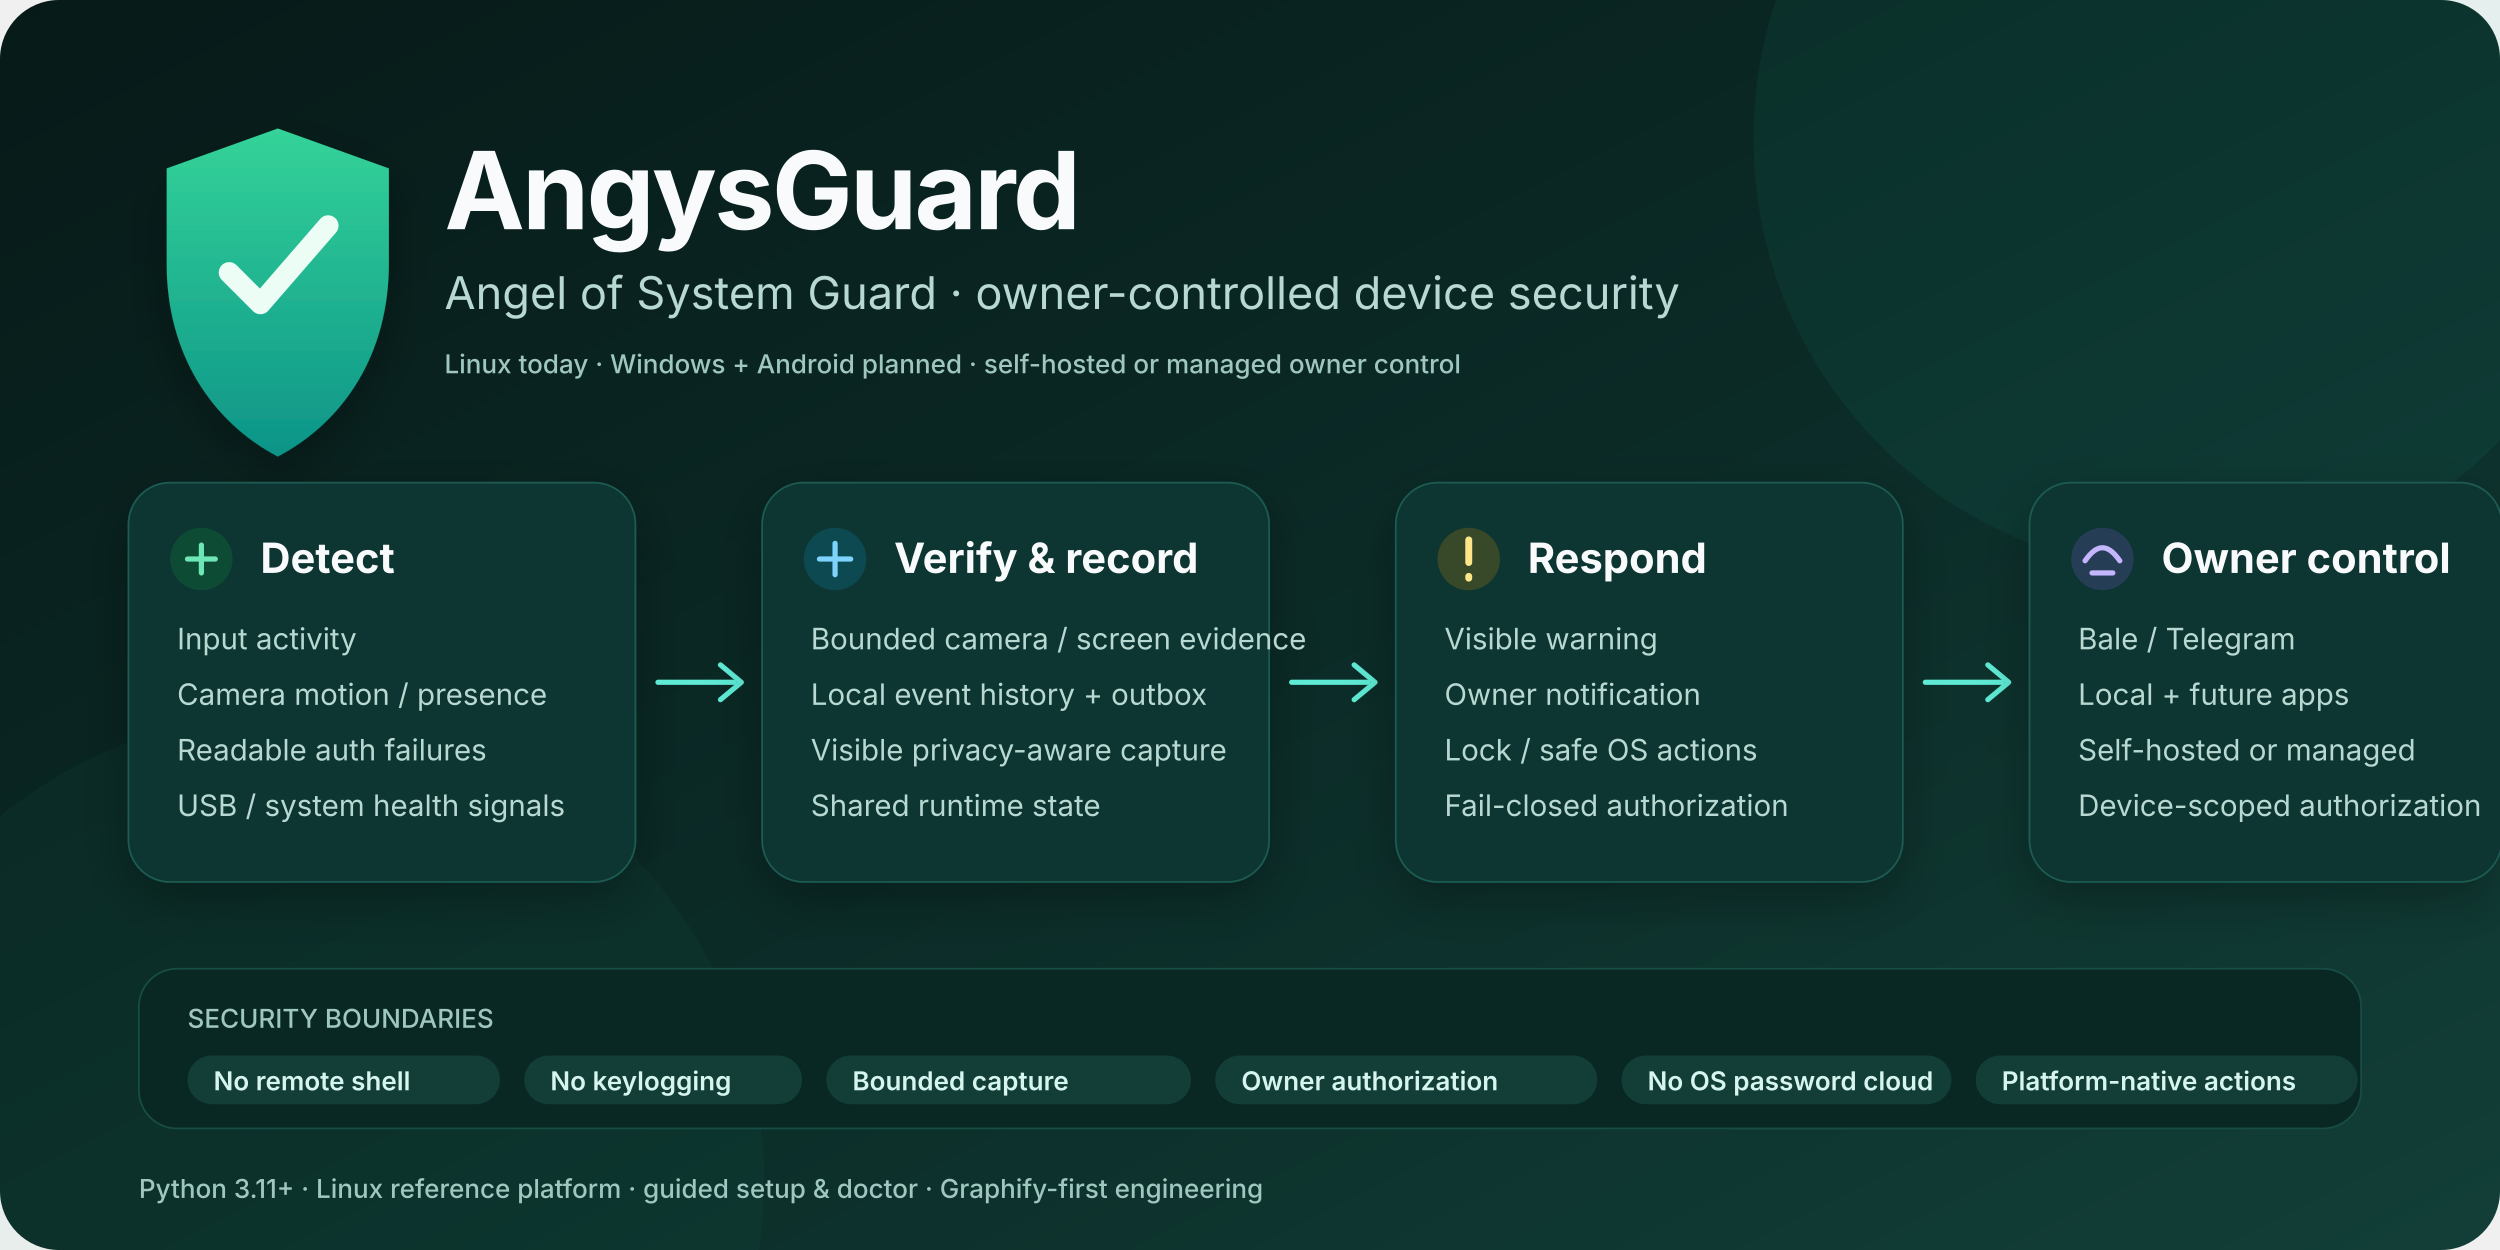
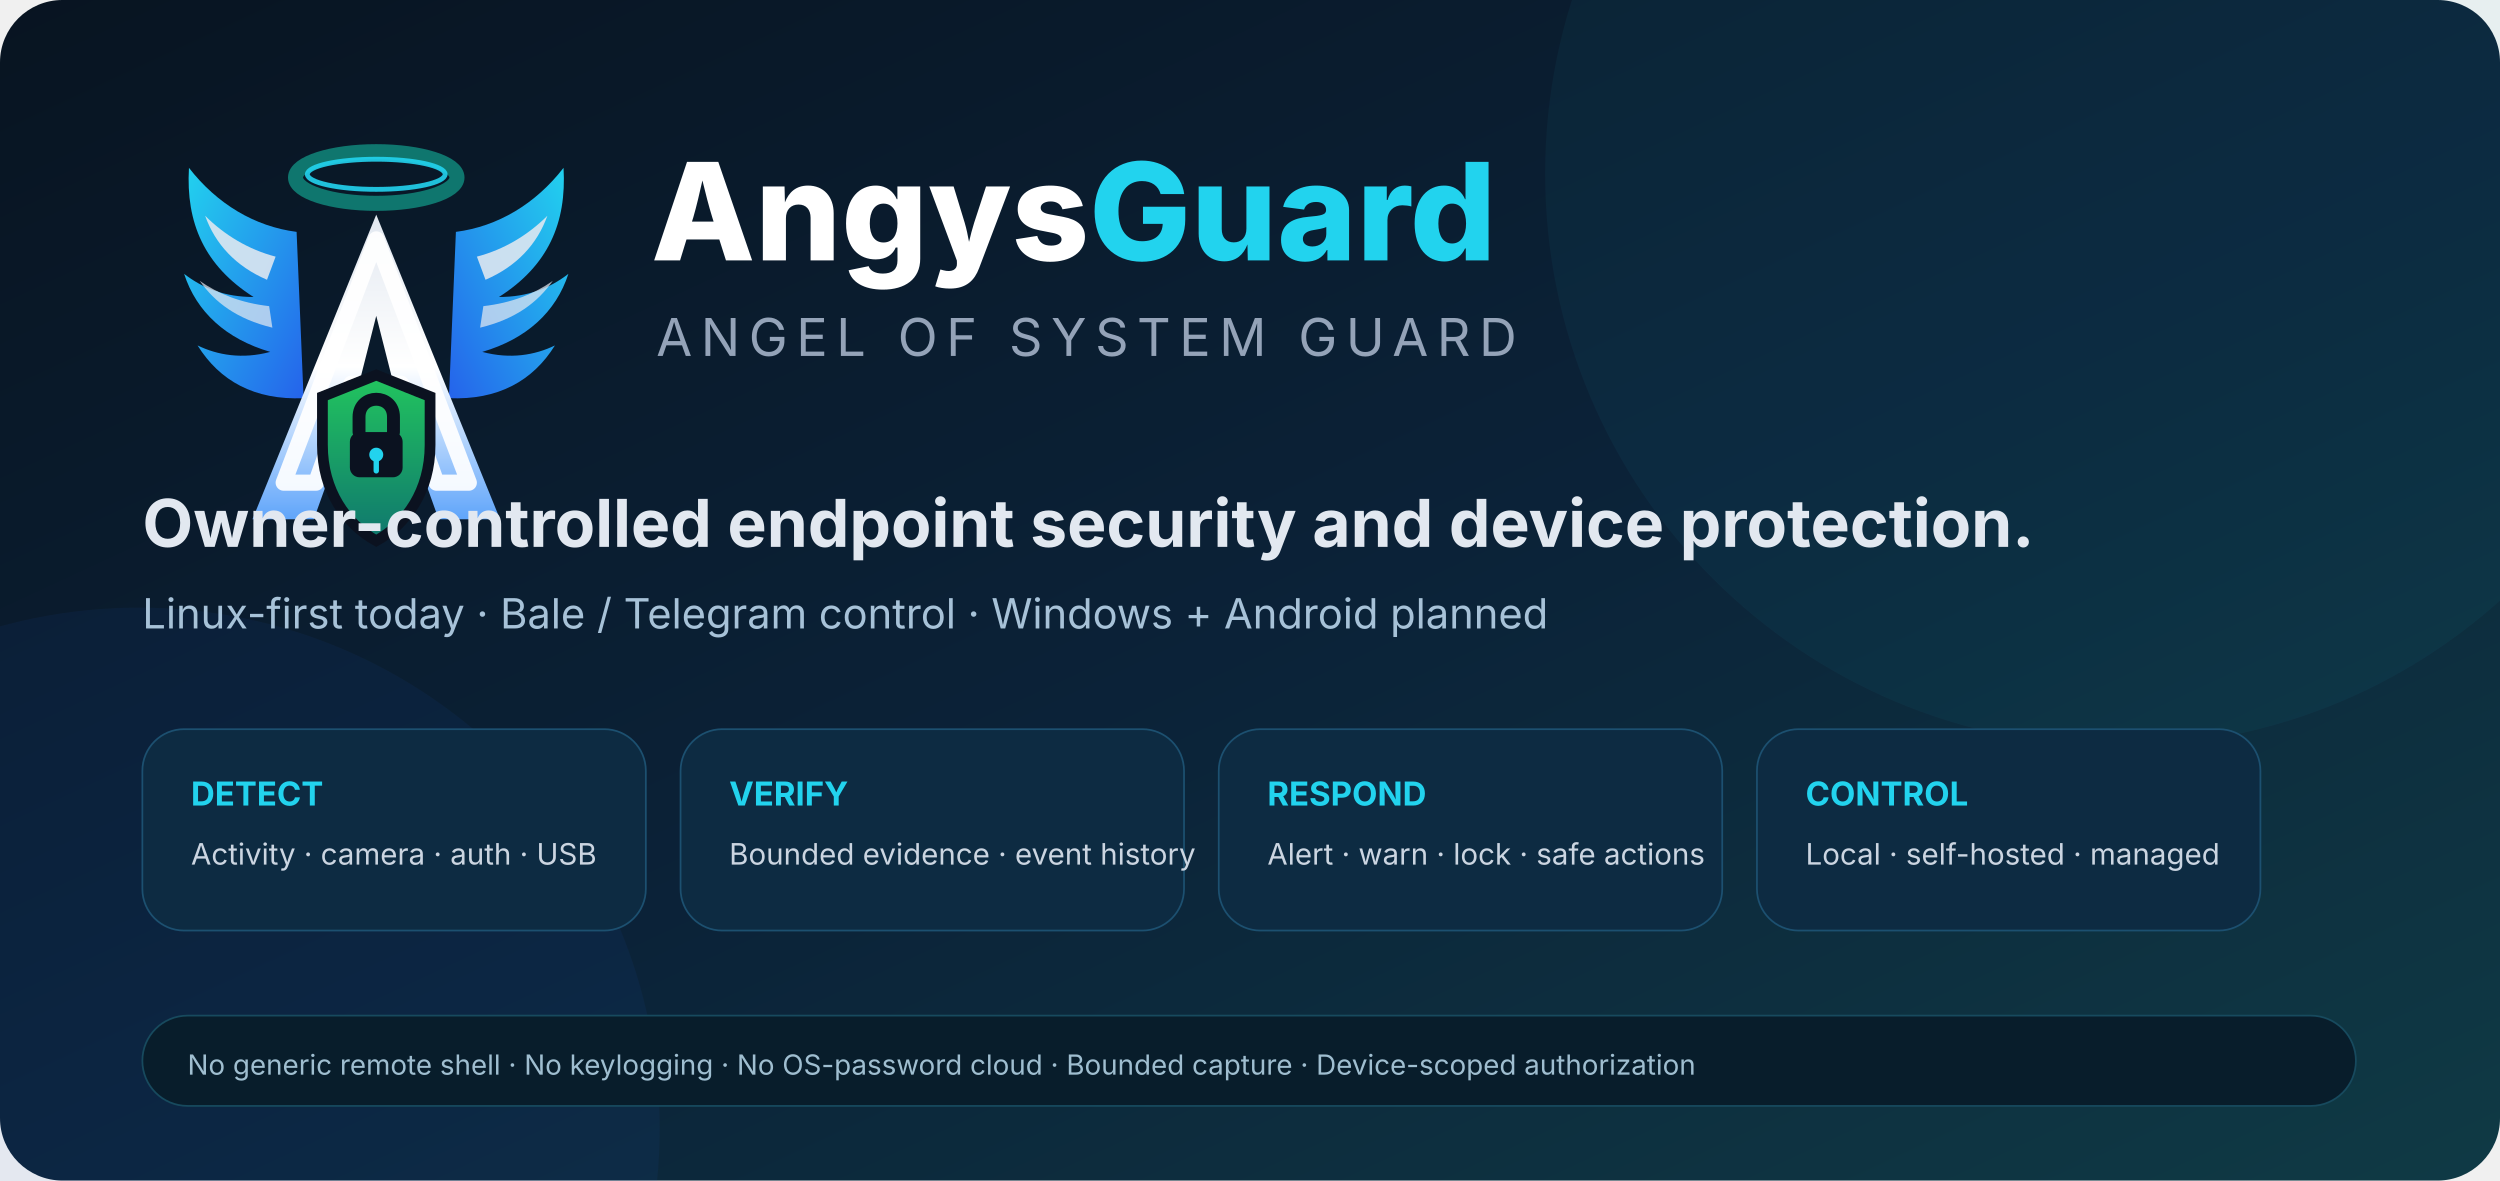
- <svg xmlns="http://www.w3.org/2000/svg" width="1440" height="720" viewBox="0 0 1440 720" role="img" aria-labelledby="title desc">
+ <svg xmlns="http://www.w3.org/2000/svg" width="1440" height="680" viewBox="0 0 1440 680" role="img" aria-labelledby="title desc">
  <defs>
    <linearGradient id="bg" x1="0" y1="0" x2="1" y2="1">
-       <stop offset="0" stop-color="#071a18" />
-       <stop offset="0.52" stop-color="#0b2b27" />
-       <stop offset="1" stop-color="#123f38" />
+       <stop offset="0" stop-color="#081421" />
+       <stop offset=".52" stop-color="#0B2238" />
+       <stop offset="1" stop-color="#0F3A45" />
    </linearGradient>
-     <linearGradient id="shield" x1="0" y1="0" x2="0" y2="1">
-       <stop offset="0" stop-color="#34d399" />
-       <stop offset="1" stop-color="#0d9488" />
+     <linearGradient id="wingL" x1="0" y1="0" x2="1" y2="1">
+       <stop offset="0" stop-color="#22D3EE" />
+       <stop offset="1" stop-color="#2563EB" />
    </linearGradient>
-     <filter id="shadow" x="-20%" y="-20%" width="140%" height="140%">
-       <feDropShadow dx="0" dy="10" stdDeviation="14" flood-color="#000" flood-opacity="0.28" />
-     </filter>
-     <style>
-       .title { font: 700 62px Inter, ui-sans-serif, system-ui, sans-serif; fill: #f8fafc; letter-spacing: -1.5px; }
-       .subtitle { font: 400 26px Inter, ui-sans-serif, system-ui, sans-serif; fill: #b8d8d2; }
-       .card-title { font: 700 24px Inter, ui-sans-serif, system-ui, sans-serif; fill: #f8fafc; }
-       .card-copy { font: 400 17px Inter, ui-sans-serif, system-ui, sans-serif; fill: #b8d8d2; }
-       .chip { font: 600 15px Inter, ui-sans-serif, system-ui, sans-serif; fill: #d7f5ef; }
-       .small { font: 500 15px Inter, ui-sans-serif, system-ui, sans-serif; fill: #9fc7c0; }
-     </style>
+     <linearGradient id="wingR" x1="1" y1="0" x2="0" y2="1">
+       <stop offset="0" stop-color="#22D3EE" />
+       <stop offset="1" stop-color="#2563EB" />
+     </linearGradient>
+     <linearGradient id="aGrad" x1="0" y1="0" x2="0" y2="1">
+       <stop offset="0" stop-color="#E2E8F0" />
+       <stop offset=".5" stop-color="#FFFFFF" />
+       <stop offset="1" stop-color="#60A5FA" />
+     </linearGradient>
+     <linearGradient id="shieldGrad" x1="0" y1="0" x2="0" y2="1">
+       <stop offset="0" stop-color="#22C55E" />
+       <stop offset="1" stop-color="#0F766E" />
+     </linearGradient>
  </defs>
-   <rect width="1440" height="720" rx="34" fill="url(#bg)" />
-   <circle cx="1260" cy="80" r="250" fill="#2dd4bf" opacity="0.055" />
-   <circle cx="170" cy="680" r="270" fill="#10b981" opacity="0.045" />
-   <g transform="translate(86 70)">
-     <g filter="url(#shadow)">
-       <path d="M74 4 138 27v55c0 52-26 91-64 111C36 173 10 134 10 82V27L74 4Z" fill="url(#shield)" />
-       <path d="m46 87 18 18 39-45" fill="none" stroke="#ecfdf5" stroke-width="12" stroke-linecap="round" stroke-linejoin="round" />
+   <rect width="1440" height="680" rx="36" fill="url(#bg)" />
+   <circle cx="1220" cy="100" r="330" fill="#22D3EE" opacity=".045" />
+   <circle cx="80" cy="650" r="300" fill="#2563EB" opacity=".06" />
+   <g transform="translate(58 48) scale(.31)">
+     <ellipse cx="512" cy="175" rx="150" ry="48" fill="none" stroke="#0F766E" stroke-width="28" />
+     <ellipse cx="512" cy="169" rx="128" ry="28" fill="none" stroke="#22D3EE" stroke-width="9" opacity=".9" />
+     <path fill="url(#wingL)" d="M364 276 C286 266 216 224 164 157 C158 260 193 339 284 397 C231 397 190 381 155 354 C178 425 233 475 315 499 C263 513 217 505 180 487 C221 553 286 589 377 585 Z" />
+     <path fill="#E2E8F0" opacity=".88" d="M325 322 C275 309 230 282 194 246 C213 299 251 340 309 365 Z" />
+     <path fill="#E2E8F0" opacity=".72" d="M313 414 C260 408 218 391 184 367 C212 407 253 438 319 454 Z" />
+     <path fill="url(#wingR)" d="M660 276 C738 266 808 224 860 157 C866 260 831 339 740 397 C793 397 834 381 869 354 C846 425 791 475 709 499 C761 513 807 505 844 487 C803 553 738 589 647 585 Z" />
+     <path fill="#E2E8F0" opacity=".88" d="M699 322 C749 309 794 282 830 246 C811 299 773 340 715 365 Z" />
+     <path fill="#E2E8F0" opacity=".72" d="M711 414 C764 408 806 391 840 367 C812 407 771 438 705 454 Z" />
+     <path fill="url(#aGrad)" fill-rule="evenodd" d="M512 244 L742 810 H628 L578 670 H446 L396 810 H282 Z M512 432 L478 566 H546 Z" />
+     <path d="M512 290 L684 742 H624 L558 558 H466 L400 742 H340 Z" fill="none" stroke="#FFFFFF" stroke-width="30" stroke-linejoin="round" opacity=".92" />
+     <path d="M512 542 L612 582 V672 C612 757 568 819 512 850 C456 819 412 757 412 672 V582 Z" fill="url(#shieldGrad)" stroke="#0B1220" stroke-width="20" />
+     <rect x="463" y="648" width="98" height="84" rx="18" fill="#0B1220" />
+     <path d="M480 648 V620 C480 576 544 576 544 620 V648" fill="none" stroke="#0B1220" stroke-width="24" stroke-linecap="round" />
+     <circle cx="512" cy="690" r="13" fill="#22D3EE" />
+     <path d="M512 701 V720" stroke="#22D3EE" stroke-width="10" stroke-linecap="round" />
+   </g>
+   <text x="375" y="150" font-family="Inter,Segoe UI,Arial,sans-serif" font-size="78" font-weight="800" fill="#FFFFFF">Angys<tspan fill="#22D3EE">Guard</tspan>
+   </text>
+   <text x="378" y="205" font-family="Inter,Segoe UI,Arial,sans-serif" font-size="30" letter-spacing="5" fill="#94A3B8">ANGEL OF SYSTEM GUARD</text>
+   <text x="82" y="315" font-family="Inter,Segoe UI,Arial,sans-serif" font-size="38" font-weight="650" fill="#E2E8F0">Owner-controlled endpoint security and device protection.</text>
+   <text x="82" y="362" font-family="Inter,Segoe UI,Arial,sans-serif" font-size="24" fill="#A7C2D8">Linux-first today · Bale / Telegram control · Windows + Android planned</text>
+   <g transform="translate(82 420)">
+     <g>
+       <rect width="290" height="116" rx="24" fill="#0D2B42" stroke="#1C5070" />
+       <text x="28" y="44" font-family="Inter,Segoe UI,Arial,sans-serif" font-size="19" font-weight="700" fill="#22D3EE">DETECT</text>
+       <text x="28" y="78" font-family="Inter,Segoe UI,Arial,sans-serif" font-size="17" fill="#CBD5E1">Activity · camera · auth · USB</text>
    </g>
-     <text x="170" y="62" class="title">AngysGuard</text>
-     <text x="170" y="108" class="subtitle">Angel of System Guard · owner-controlled device security</text>
-     <text x="170" y="145" class="small">Linux today · Windows + Android planned · self-hosted or managed owner control</text>
-   </g>
-   <g transform="translate(74 278)">
-     <g filter="url(#shadow)">
-       <rect x="0" y="0" width="292" height="230" rx="24" fill="#0d3530" stroke="#1d5b52" />
-       <circle cx="42" cy="44" r="18" fill="#16a34a" opacity="0.2" />
-       <path d="M34 44h16M42 36v16" stroke="#6ee7b7" stroke-width="3" stroke-linecap="round" />
-       <text x="76" y="52" class="card-title">Detect</text>
-       <text x="28" y="96" class="card-copy">Input activity</text>
-       <text x="28" y="128" class="card-copy">Camera motion / presence</text>
-       <text x="28" y="160" class="card-copy">Readable auth failures</text>
-       <text x="28" y="192" class="card-copy">USB / system health signals</text>
+     <g transform="translate(310 0)">
+       <rect width="290" height="116" rx="24" fill="#0D2B42" stroke="#1C5070" />
+       <text x="28" y="44" font-family="Inter,Segoe UI,Arial,sans-serif" font-size="19" font-weight="700" fill="#22D3EE">VERIFY</text>
+       <text x="28" y="78" font-family="Inter,Segoe UI,Arial,sans-serif" font-size="17" fill="#CBD5E1">Bounded evidence · event history</text>
    </g>
-     <path d="M305 115h44" stroke="#5eead4" stroke-width="3" stroke-linecap="round" />
-     <path d="m341 105 12 10-12 10" fill="none" stroke="#5eead4" stroke-width="3" stroke-linecap="round" stroke-linejoin="round" />
-     <g transform="translate(365 0)" filter="url(#shadow)">
-       <rect x="0" y="0" width="292" height="230" rx="24" fill="#0d3530" stroke="#1d5b52" />
-       <circle cx="42" cy="44" r="18" fill="#0ea5e9" opacity="0.18" />
-       <path d="M33 44h18M42 35v18" stroke="#7dd3fc" stroke-width="3" stroke-linecap="round" />
-       <text x="76" y="52" class="card-title">Verify &amp; record</text>
-       <text x="28" y="96" class="card-copy">Bounded camera / screen evidence</text>
-       <text x="28" y="128" class="card-copy">Local event history + outbox</text>
-       <text x="28" y="160" class="card-copy">Visible privacy-aware capture</text>
-       <text x="28" y="192" class="card-copy">Shared runtime state</text>
+     <g transform="translate(620 0)">
+       <rect width="290" height="116" rx="24" fill="#0D2B42" stroke="#1C5070" />
+       <text x="28" y="44" font-family="Inter,Segoe UI,Arial,sans-serif" font-size="19" font-weight="700" fill="#22D3EE">RESPOND</text>
+       <text x="28" y="78" font-family="Inter,Segoe UI,Arial,sans-serif" font-size="17" fill="#CBD5E1">Alert · warn · lock · safe actions</text>
    </g>
-     <path d="M670 115h44" stroke="#5eead4" stroke-width="3" stroke-linecap="round" />
-     <path d="m706 105 12 10-12 10" fill="none" stroke="#5eead4" stroke-width="3" stroke-linecap="round" stroke-linejoin="round" />
-     <g transform="translate(730 0)" filter="url(#shadow)">
-       <rect x="0" y="0" width="292" height="230" rx="24" fill="#0d3530" stroke="#1d5b52" />
-       <circle cx="42" cy="44" r="18" fill="#f59e0b" opacity="0.18" />
-       <path d="M42 33v13M42 54v1" stroke="#fde68a" stroke-width="4" stroke-linecap="round" />
-       <text x="76" y="52" class="card-title">Respond</text>
-       <text x="28" y="96" class="card-copy">Visible warning</text>
-       <text x="28" y="128" class="card-copy">Owner notification</text>
-       <text x="28" y="160" class="card-copy">Lock / safe OS actions</text>
-       <text x="28" y="192" class="card-copy">Fail-closed authorization</text>
-     </g>
-     <path d="M1035 115h44" stroke="#5eead4" stroke-width="3" stroke-linecap="round" />
-     <path d="m1071 105 12 10-12 10" fill="none" stroke="#5eead4" stroke-width="3" stroke-linecap="round" stroke-linejoin="round" />
-     <g transform="translate(1095 0)" filter="url(#shadow)">
-       <rect x="0" y="0" width="272" height="230" rx="24" fill="#0d3530" stroke="#1d5b52" />
-       <circle cx="42" cy="44" r="18" fill="#8b5cf6" opacity="0.2" />
-       <path d="M32 45c7-10 13-10 20 0M36 52h12" fill="none" stroke="#c4b5fd" stroke-width="3" stroke-linecap="round" />
-       <text x="76" y="52" class="card-title">Owner control</text>
-       <text x="28" y="96" class="card-copy">Bale / Telegram</text>
-       <text x="28" y="128" class="card-copy">Local + future apps</text>
-       <text x="28" y="160" class="card-copy">Self-hosted or managed</text>
-       <text x="28" y="192" class="card-copy">Device-scoped authorization</text>
+     <g transform="translate(930 0)">
+       <rect width="290" height="116" rx="24" fill="#0D2B42" stroke="#1C5070" />
+       <text x="28" y="44" font-family="Inter,Segoe UI,Arial,sans-serif" font-size="19" font-weight="700" fill="#22D3EE">CONTROL</text>
+       <text x="28" y="78" font-family="Inter,Segoe UI,Arial,sans-serif" font-size="17" fill="#CBD5E1">Local · self-hosted · managed</text>
    </g>
  </g>
-   <g transform="translate(80 558)">
-     <rect x="0" y="0" width="1280" height="92" rx="22" fill="#092823" stroke="#174d45" />
-     <text x="28" y="34" class="small">SECURITY BOUNDARIES</text>
-     <g transform="translate(28 50)">
-       <rect width="180" height="28" rx="14" fill="#123e37" />
-       <text x="15" y="20" class="chip">No remote shell</text>
-       <g transform="translate(194 0)">
-         <rect width="160" height="28" rx="14" fill="#123e37" />
-         <text x="15" y="20" class="chip">No keylogging</text>
-       </g>
-       <g transform="translate(368 0)">
-         <rect width="210" height="28" rx="14" fill="#123e37" />
-         <text x="15" y="20" class="chip">Bounded capture</text>
-       </g>
-       <g transform="translate(592 0)">
-         <rect width="220" height="28" rx="14" fill="#123e37" />
-         <text x="15" y="20" class="chip">Owner authorization</text>
-       </g>
-       <g transform="translate(826 0)">
-         <rect width="190" height="28" rx="14" fill="#123e37" />
-         <text x="15" y="20" class="chip">No OS password cloud</text>
-       </g>
-       <g transform="translate(1030 0)">
-         <rect width="220" height="28" rx="14" fill="#123e37" />
-         <text x="15" y="20" class="chip">Platform-native actions</text>
-       </g>
-     </g>
+   <g transform="translate(82 585)">
+     <rect width="1275" height="52" rx="26" fill="#081D2B" stroke="#174A5E" />
+     <text x="26" y="34" font-family="Inter,Segoe UI,Arial,sans-serif" font-size="16" fill="#9FBED0">No generic remote shell · No keylogging · No OS-password cloud · Bounded capture · Device-scoped authorization</text>
  </g>
-   <text x="80" y="690" class="small">Python 3.11+ · Linux reference platform · guided setup &amp; doctor · Graphify-first engineering</text>
</svg>
